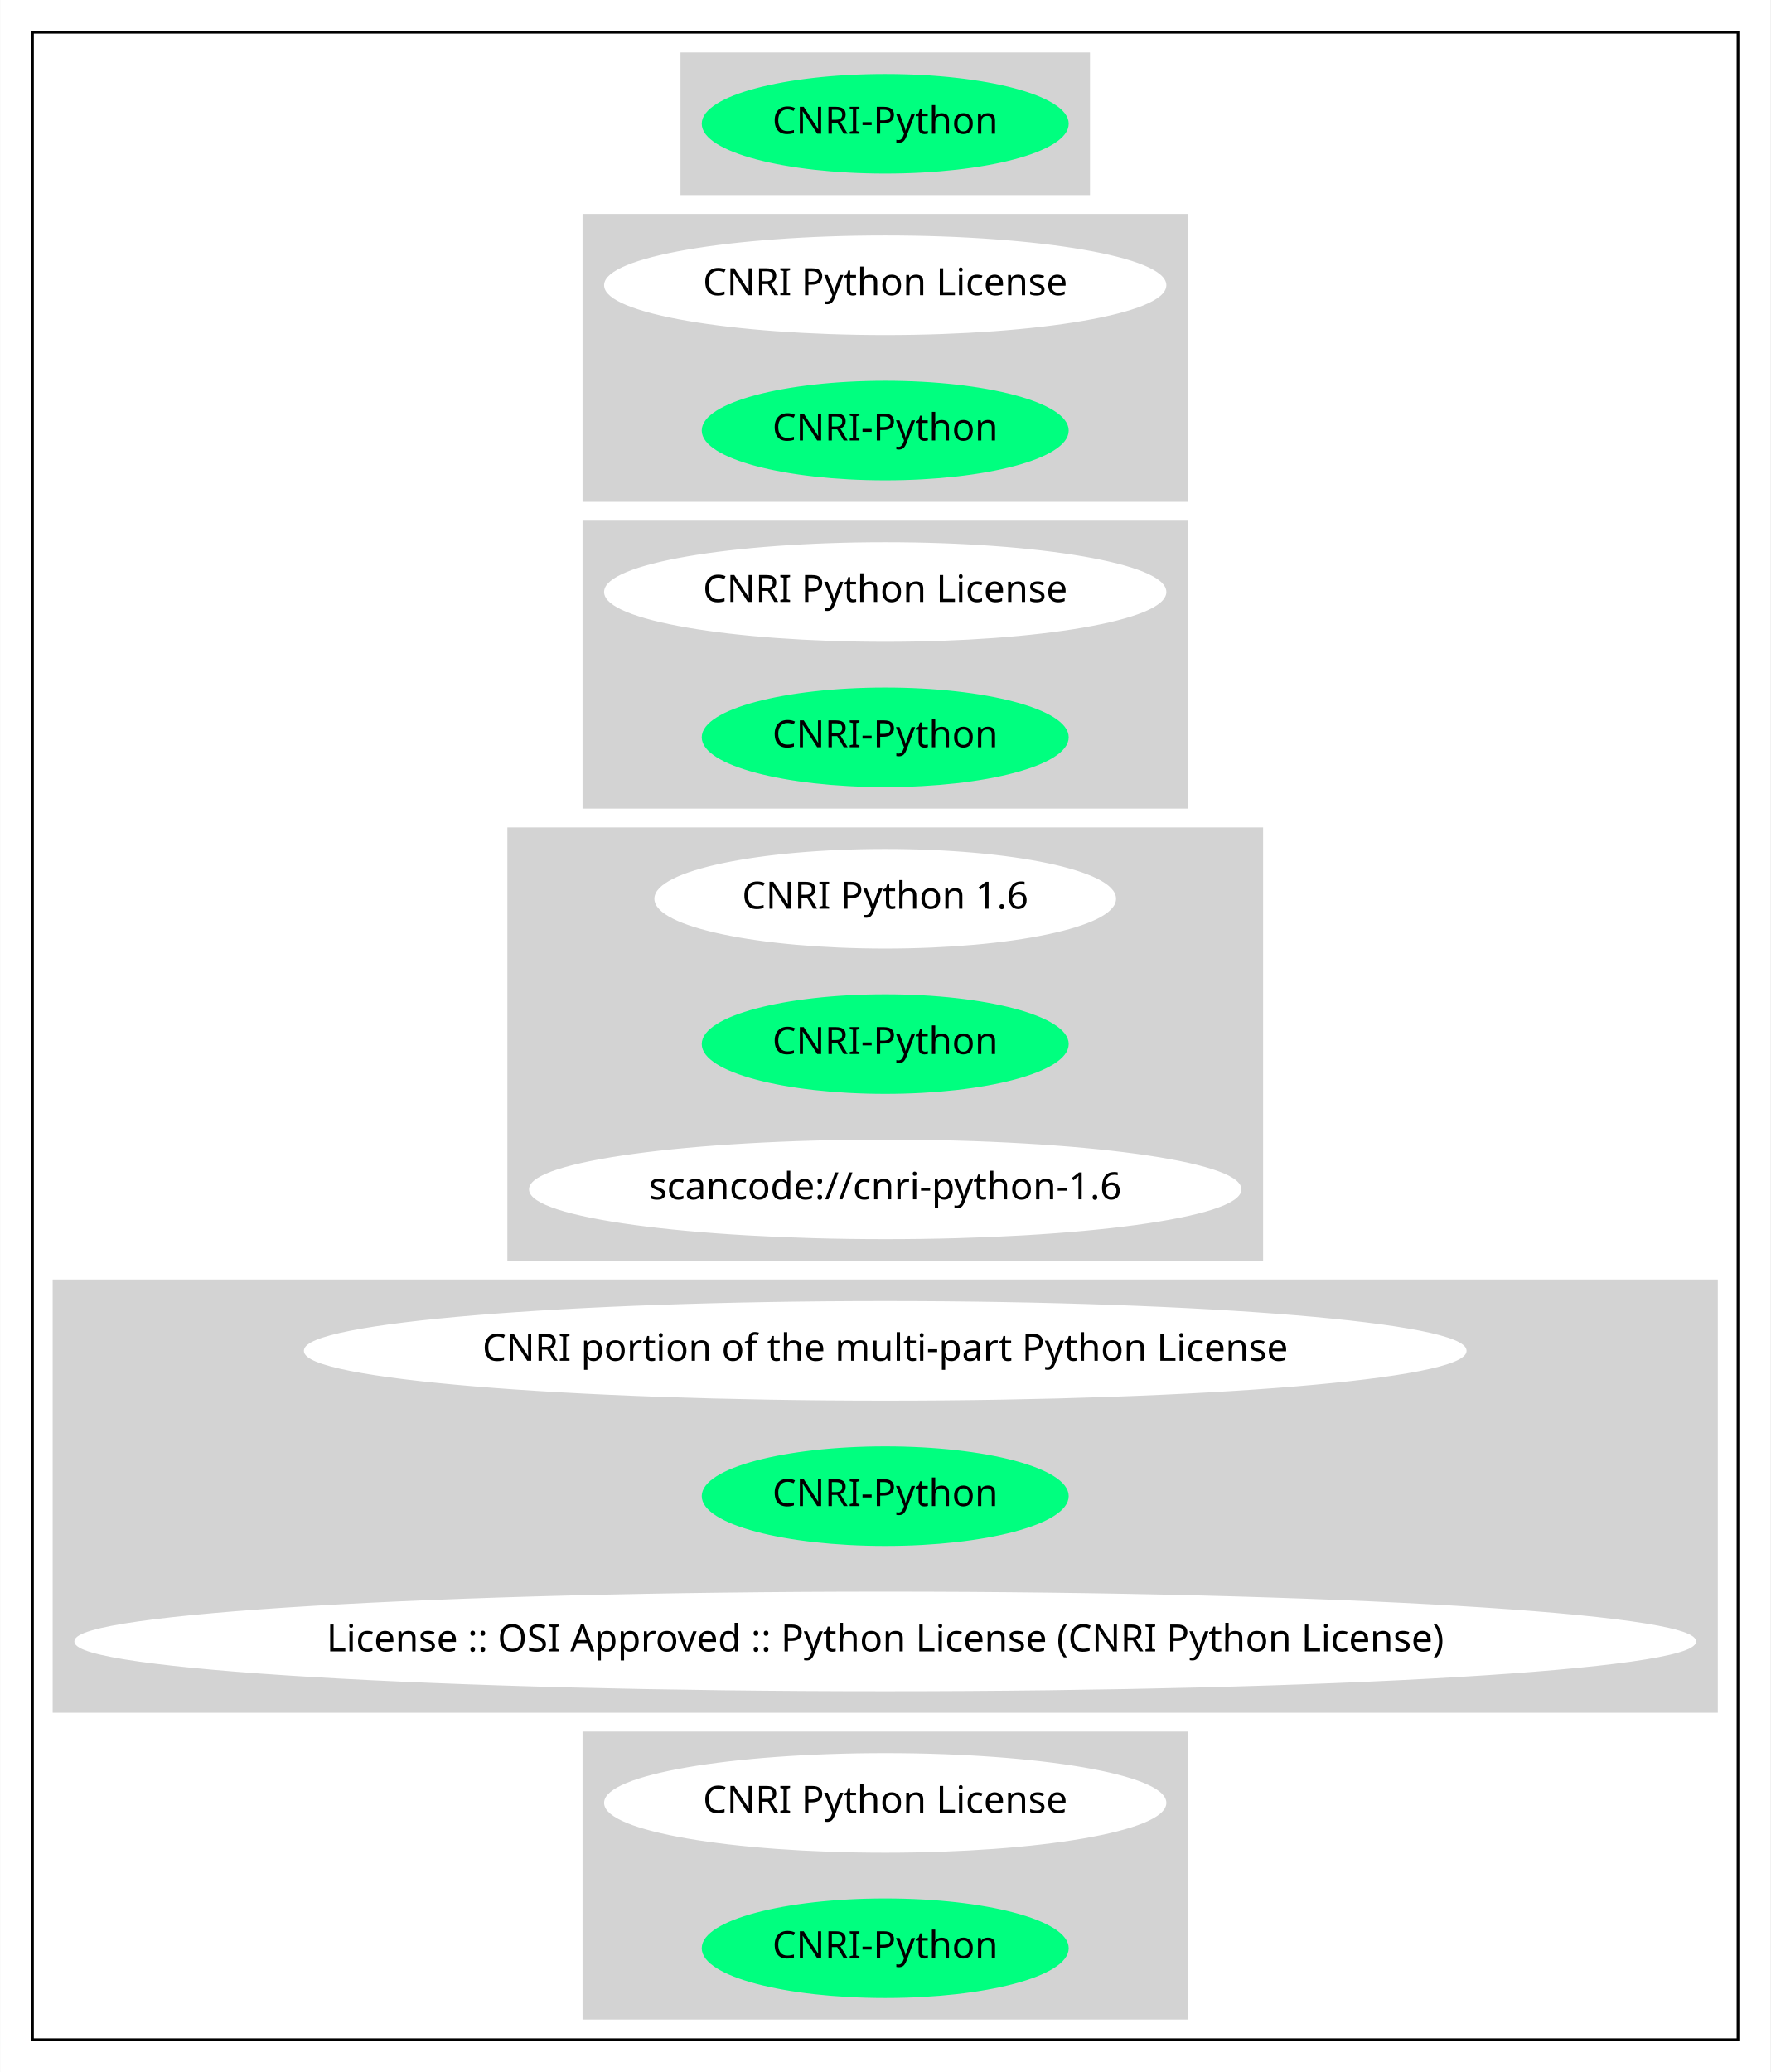
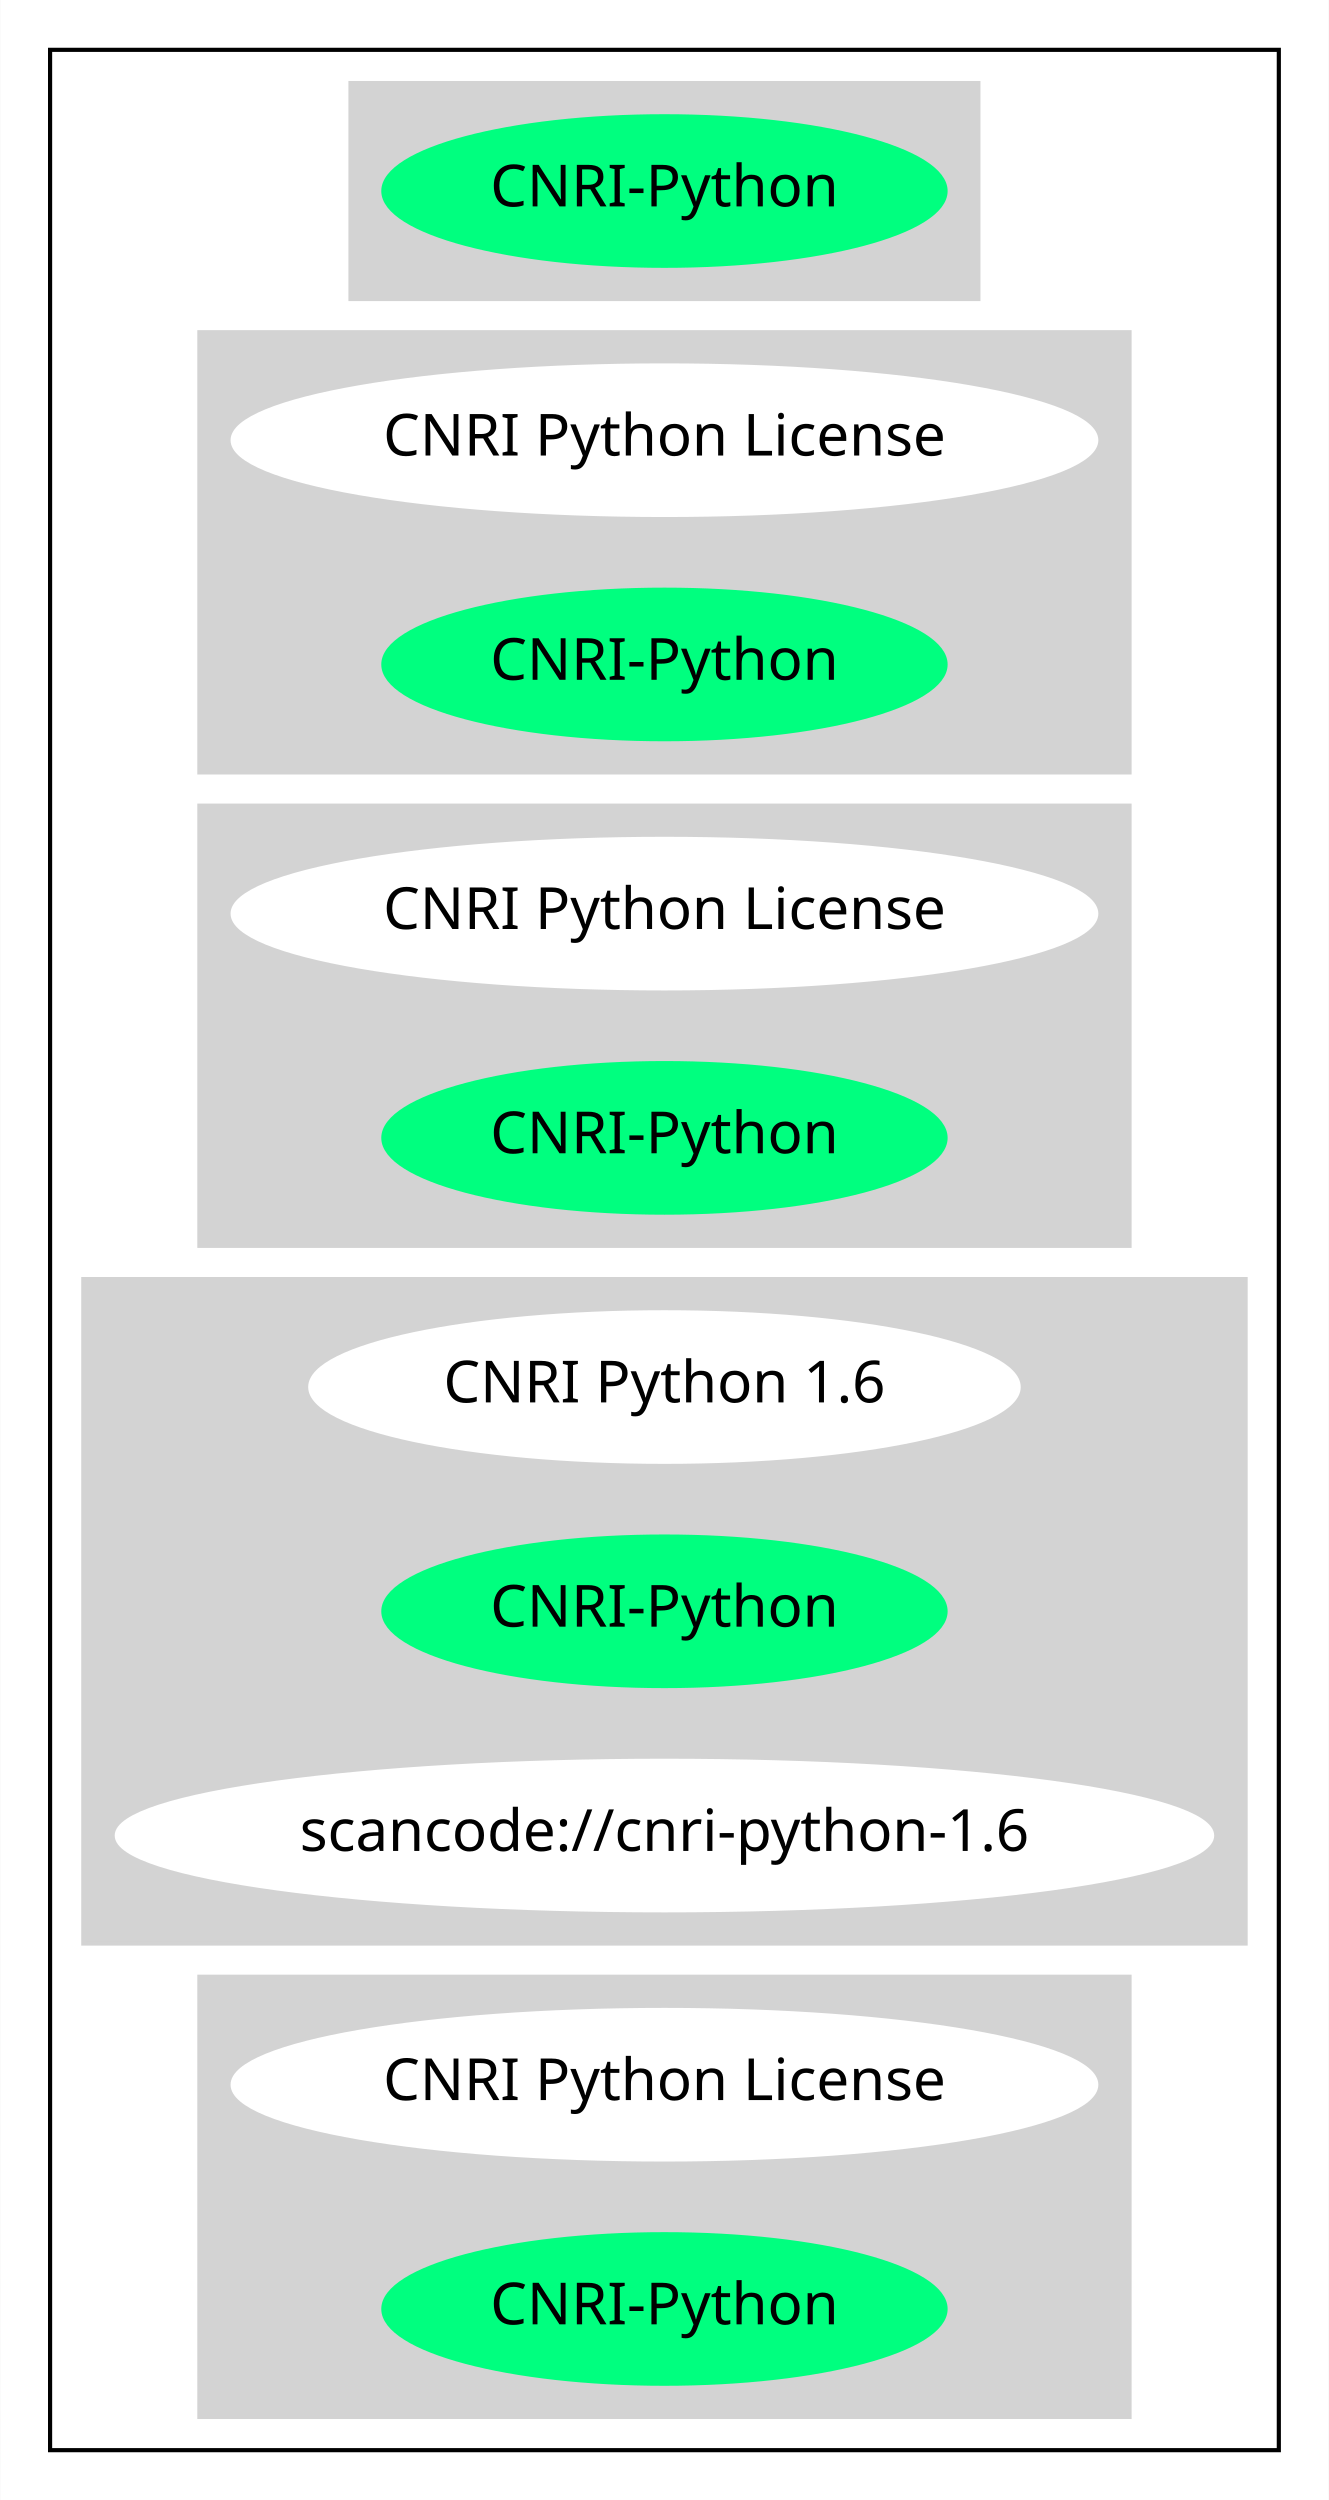
- <svg xmlns="http://www.w3.org/2000/svg" width="658pt" height="770pt" viewBox="0.00 0.00 657.85 770.00">
-   <g id="graph0" class="graph" transform="scale(1 1) rotate(0) translate(4 766)">
-     <polygon fill="white" stroke="transparent" points="-4,4 -4,-766 653.85,-766 653.85,4 -4,4" />
+ <svg xmlns="http://www.w3.org/2000/svg" width="320pt" height="602pt" viewBox="0.00 0.00 319.88 602.00">
+   <g id="graph0" class="graph" transform="scale(1 1) rotate(0) translate(4 598)">
+     <polygon fill="white" stroke="transparent" points="-4,4 -4,-598 315.88,-598 315.88,4 -4,4" />
    <g id="clust1" class="cluster">
-       <polygon fill="none" stroke="black" points="8,-8 8,-754 641.85,-754 641.85,-8 8,-8" />
+       <polygon fill="none" stroke="black" points="8,-8 8,-586 303.88,-586 303.88,-8 8,-8" />
    </g>
    <g id="clust2" class="cluster">
-       <polygon fill="lightgray" stroke="lightgray" points="249.33,-694 249.33,-746 400.52,-746 400.52,-694 249.33,-694" />
+       <polygon fill="lightgray" stroke="lightgray" points="80.34,-526 80.34,-578 231.53,-578 231.53,-526 80.34,-526" />
    </g>
    <g id="clust3" class="cluster">
-       <polygon fill="lightgray" stroke="lightgray" points="212.93,-580 212.93,-686 436.91,-686 436.91,-580 212.93,-580" />
+       <polygon fill="lightgray" stroke="lightgray" points="43.95,-412 43.95,-518 267.93,-518 267.93,-412 43.95,-412" />
    </g>
    <g id="clust4" class="cluster">
-       <polygon fill="lightgray" stroke="lightgray" points="212.93,-466 212.93,-572 436.91,-572 436.91,-466 212.93,-466" />
+       <polygon fill="lightgray" stroke="lightgray" points="43.95,-298 43.95,-404 267.93,-404 267.93,-298 43.95,-298" />
    </g>
    <g id="clust5" class="cluster">
-       <polygon fill="lightgray" stroke="lightgray" points="184.99,-298 184.99,-458 464.86,-458 464.86,-298 184.99,-298" />
+       <polygon fill="lightgray" stroke="lightgray" points="16,-130 16,-290 295.88,-290 295.88,-130 16,-130" />
    </g>
    <g id="clust6" class="cluster">
-       <polygon fill="lightgray" stroke="lightgray" points="16,-130 16,-290 633.85,-290 633.85,-130 16,-130" />
-     </g>
-     <g id="clust7" class="cluster">
-       <polygon fill="lightgray" stroke="lightgray" points="212.93,-16 212.93,-122 436.91,-122 436.91,-16 212.93,-16" />
+       <polygon fill="lightgray" stroke="lightgray" points="43.95,-16 43.95,-122 267.93,-122 267.93,-16 43.95,-16" />
    </g>
    <g id="node1" class="node">
-       <ellipse fill="springgreen" stroke="springgreen" cx="324.92" cy="-720" rx="67.69" ry="18" />
-       <text text-anchor="middle" x="324.92" y="-716.3" font-family="Times-Roman" font-size="14.00">CNRI-Python</text>
+       <ellipse fill="springgreen" stroke="springgreen" cx="155.94" cy="-552" rx="67.69" ry="18" />
+       <text text-anchor="middle" x="155.94" y="-548.3" font-family="Times-Roman" font-size="14.00">CNRI-Python</text>
    </g>
    <g id="node2" class="node">
-       <ellipse fill="white" stroke="white" cx="324.92" cy="-660" rx="103.98" ry="18" />
-       <text text-anchor="middle" x="324.92" y="-656.3" font-family="Times-Roman" font-size="14.00">CNRI Python License</text>
+       <ellipse fill="white" stroke="white" cx="155.94" cy="-492" rx="103.98" ry="18" />
+       <text text-anchor="middle" x="155.94" y="-488.3" font-family="Times-Roman" font-size="14.00">CNRI Python License</text>
    </g>
    <g id="node3" class="node">
-       <ellipse fill="springgreen" stroke="springgreen" cx="324.92" cy="-606" rx="67.69" ry="18" />
-       <text text-anchor="middle" x="324.92" y="-602.3" font-family="Times-Roman" font-size="14.00">CNRI-Python</text>
+       <ellipse fill="springgreen" stroke="springgreen" cx="155.94" cy="-438" rx="67.69" ry="18" />
+       <text text-anchor="middle" x="155.94" y="-434.3" font-family="Times-Roman" font-size="14.00">CNRI-Python</text>
    </g>
    <g id="node4" class="node">
-       <ellipse fill="white" stroke="white" cx="324.92" cy="-546" rx="103.98" ry="18" />
-       <text text-anchor="middle" x="324.92" y="-542.3" font-family="Times-Roman" font-size="14.00">CNRI Python License</text>
+       <ellipse fill="white" stroke="white" cx="155.94" cy="-378" rx="103.98" ry="18" />
+       <text text-anchor="middle" x="155.94" y="-374.3" font-family="Times-Roman" font-size="14.00">CNRI Python License</text>
    </g>
    <g id="node5" class="node">
-       <ellipse fill="springgreen" stroke="springgreen" cx="324.92" cy="-492" rx="67.69" ry="18" />
-       <text text-anchor="middle" x="324.92" y="-488.3" font-family="Times-Roman" font-size="14.00">CNRI-Python</text>
+       <ellipse fill="springgreen" stroke="springgreen" cx="155.94" cy="-324" rx="67.69" ry="18" />
+       <text text-anchor="middle" x="155.94" y="-320.3" font-family="Times-Roman" font-size="14.00">CNRI-Python</text>
    </g>
    <g id="node6" class="node">
-       <ellipse fill="white" stroke="white" cx="324.92" cy="-432" rx="85.29" ry="18" />
-       <text text-anchor="middle" x="324.92" y="-428.3" font-family="Times-Roman" font-size="14.00">CNRI Python 1.6</text>
+       <ellipse fill="white" stroke="white" cx="155.94" cy="-264" rx="85.29" ry="18" />
+       <text text-anchor="middle" x="155.94" y="-260.3" font-family="Times-Roman" font-size="14.00">CNRI Python 1.6</text>
    </g>
    <g id="node7" class="node">
-       <ellipse fill="springgreen" stroke="springgreen" cx="324.92" cy="-378" rx="67.69" ry="18" />
-       <text text-anchor="middle" x="324.92" y="-374.3" font-family="Times-Roman" font-size="14.00">CNRI-Python</text>
+       <ellipse fill="springgreen" stroke="springgreen" cx="155.94" cy="-210" rx="67.69" ry="18" />
+       <text text-anchor="middle" x="155.94" y="-206.3" font-family="Times-Roman" font-size="14.00">CNRI-Python</text>
    </g>
    <g id="node8" class="node">
-       <ellipse fill="white" stroke="white" cx="324.92" cy="-324" rx="131.88" ry="18" />
-       <text text-anchor="middle" x="324.92" y="-320.3" font-family="Times-Roman" font-size="14.00">scancode://cnri-python-1.6</text>
+       <ellipse fill="white" stroke="white" cx="155.94" cy="-156" rx="131.88" ry="18" />
+       <text text-anchor="middle" x="155.94" y="-152.3" font-family="Times-Roman" font-size="14.00">scancode://cnri-python-1.6</text>
    </g>
    <g id="node9" class="node">
-       <ellipse fill="white" stroke="white" cx="324.92" cy="-264" rx="215.56" ry="18" />
-       <text text-anchor="middle" x="324.92" y="-260.3" font-family="Times-Roman" font-size="14.00">CNRI portion of the multi-part Python License</text>
+       <ellipse fill="white" stroke="white" cx="155.94" cy="-96" rx="103.98" ry="18" />
+       <text text-anchor="middle" x="155.94" y="-92.3" font-family="Times-Roman" font-size="14.00">CNRI Python License</text>
    </g>
    <g id="node10" class="node">
-       <ellipse fill="springgreen" stroke="springgreen" cx="324.92" cy="-210" rx="67.69" ry="18" />
-       <text text-anchor="middle" x="324.92" y="-206.3" font-family="Times-Roman" font-size="14.00">CNRI-Python</text>
-     </g>
-     <g id="node11" class="node">
-       <ellipse fill="white" stroke="white" cx="324.92" cy="-156" rx="300.85" ry="18" />
-       <text text-anchor="middle" x="324.92" y="-152.3" font-family="Times-Roman" font-size="14.00">License :: OSI Approved :: Python License (CNRI Python License)</text>
-     </g>
-     <g id="node12" class="node">
-       <ellipse fill="white" stroke="white" cx="324.92" cy="-96" rx="103.98" ry="18" />
-       <text text-anchor="middle" x="324.92" y="-92.3" font-family="Times-Roman" font-size="14.00">CNRI Python License</text>
-     </g>
-     <g id="node13" class="node">
-       <ellipse fill="springgreen" stroke="springgreen" cx="324.92" cy="-42" rx="67.69" ry="18" />
-       <text text-anchor="middle" x="324.92" y="-38.3" font-family="Times-Roman" font-size="14.00">CNRI-Python</text>
+       <ellipse fill="springgreen" stroke="springgreen" cx="155.94" cy="-42" rx="67.69" ry="18" />
+       <text text-anchor="middle" x="155.94" y="-38.3" font-family="Times-Roman" font-size="14.00">CNRI-Python</text>
    </g>
  </g>
</svg>
